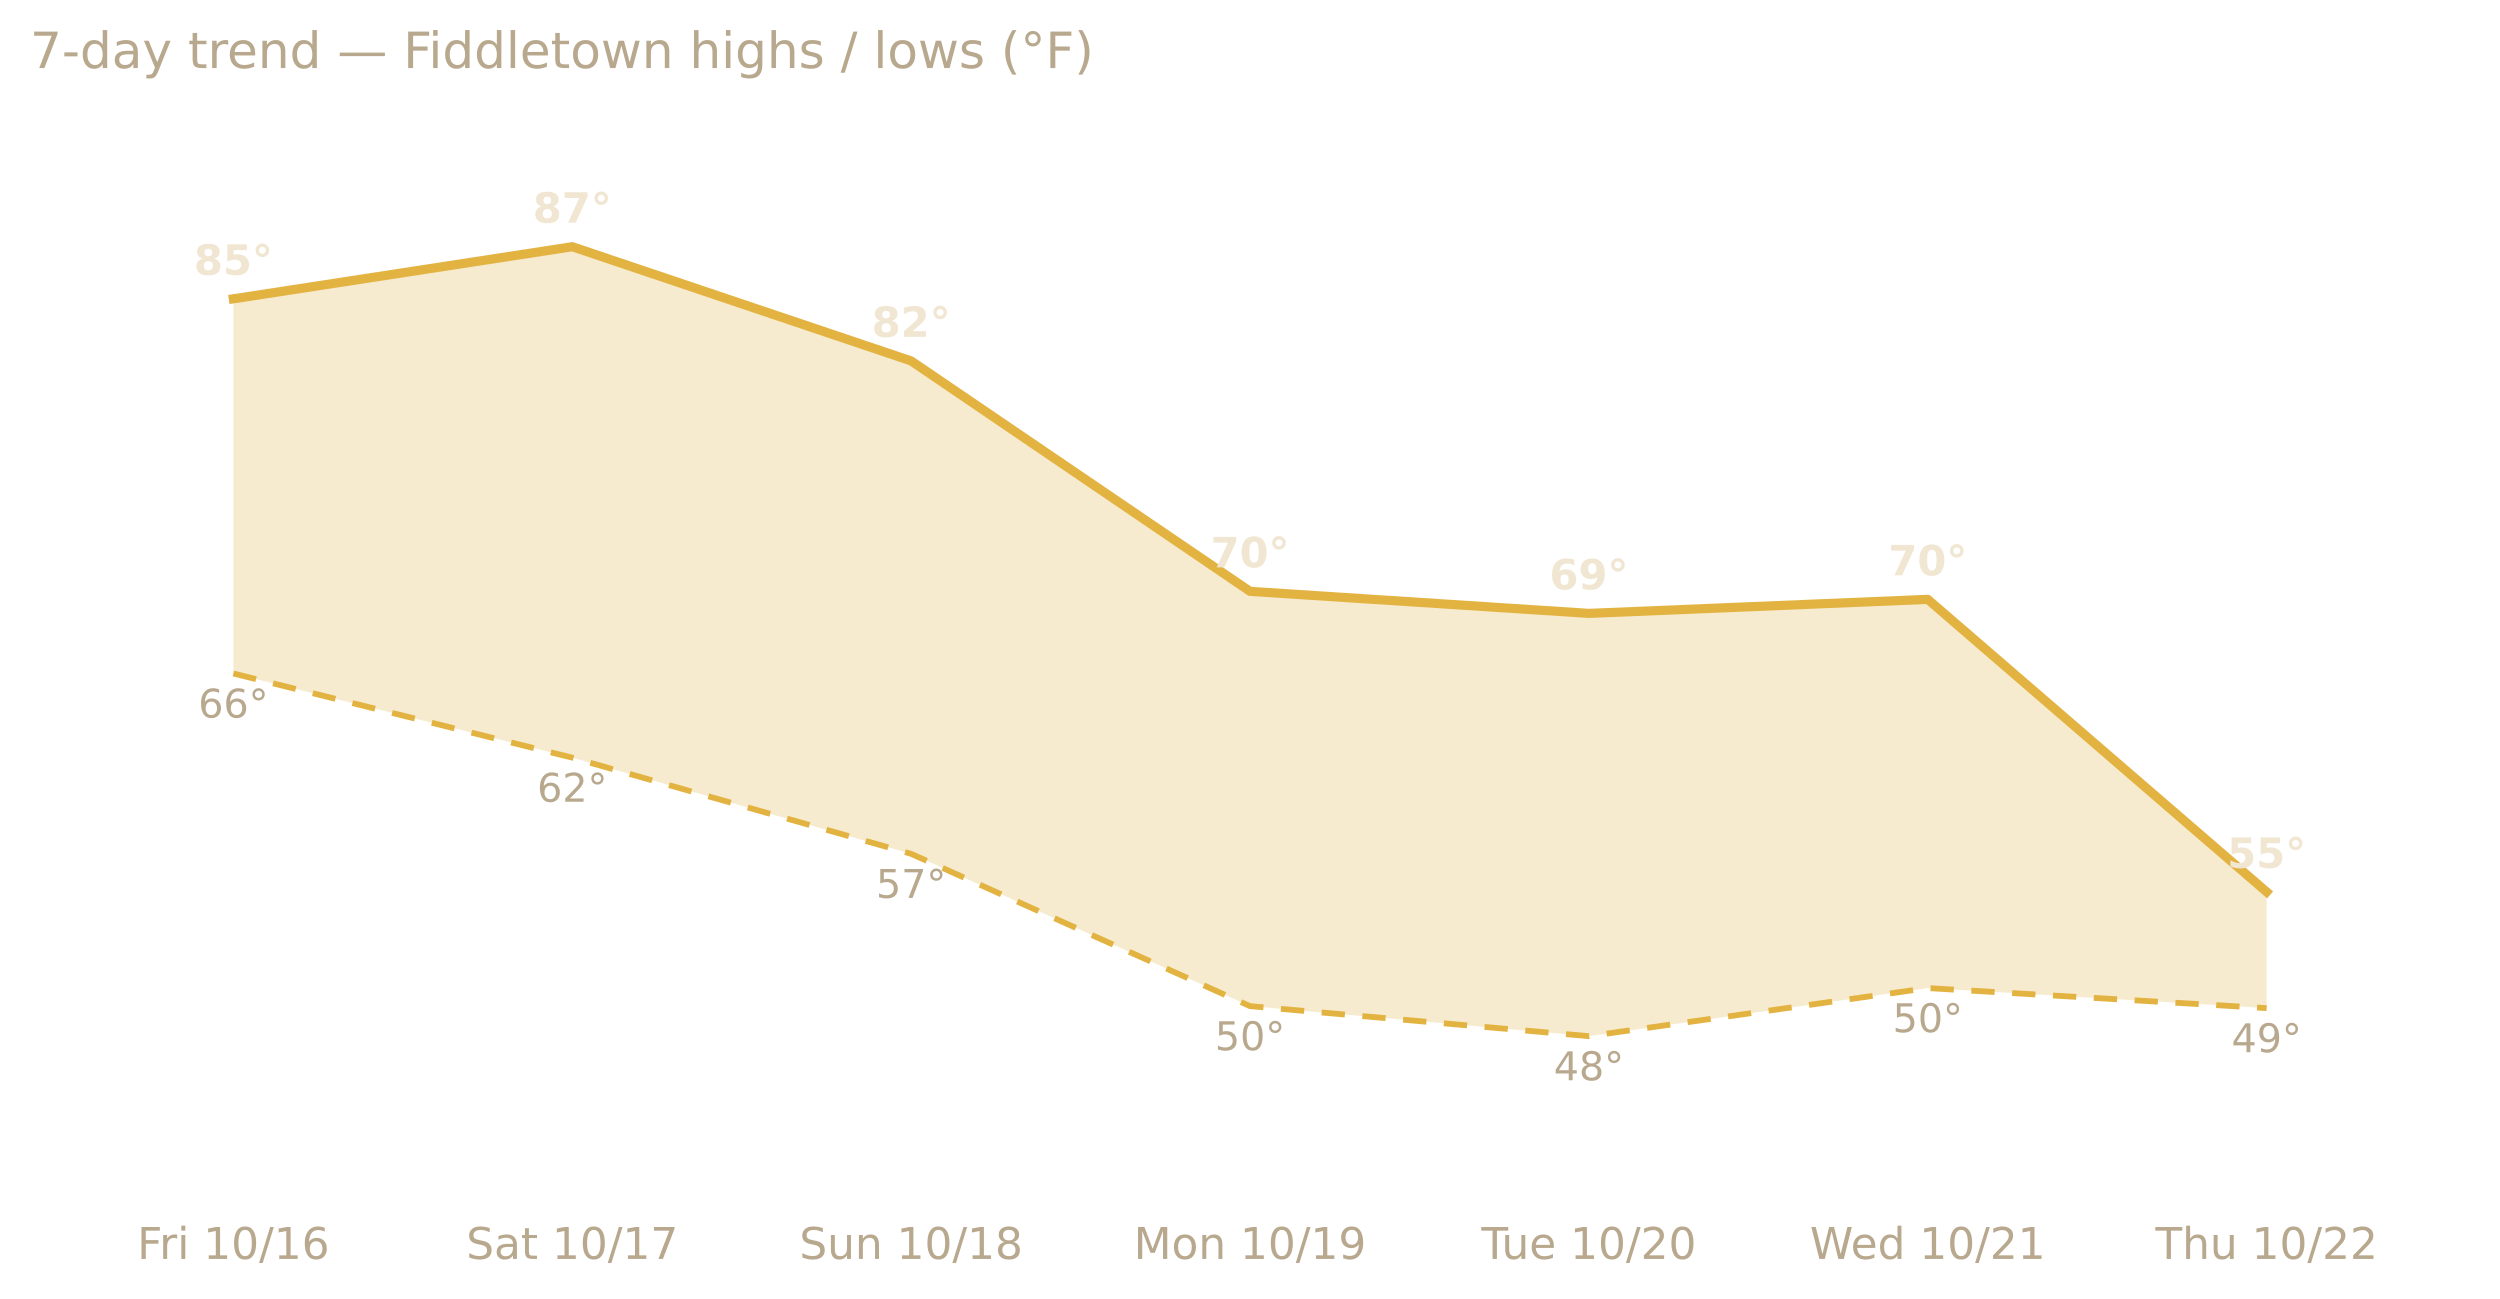
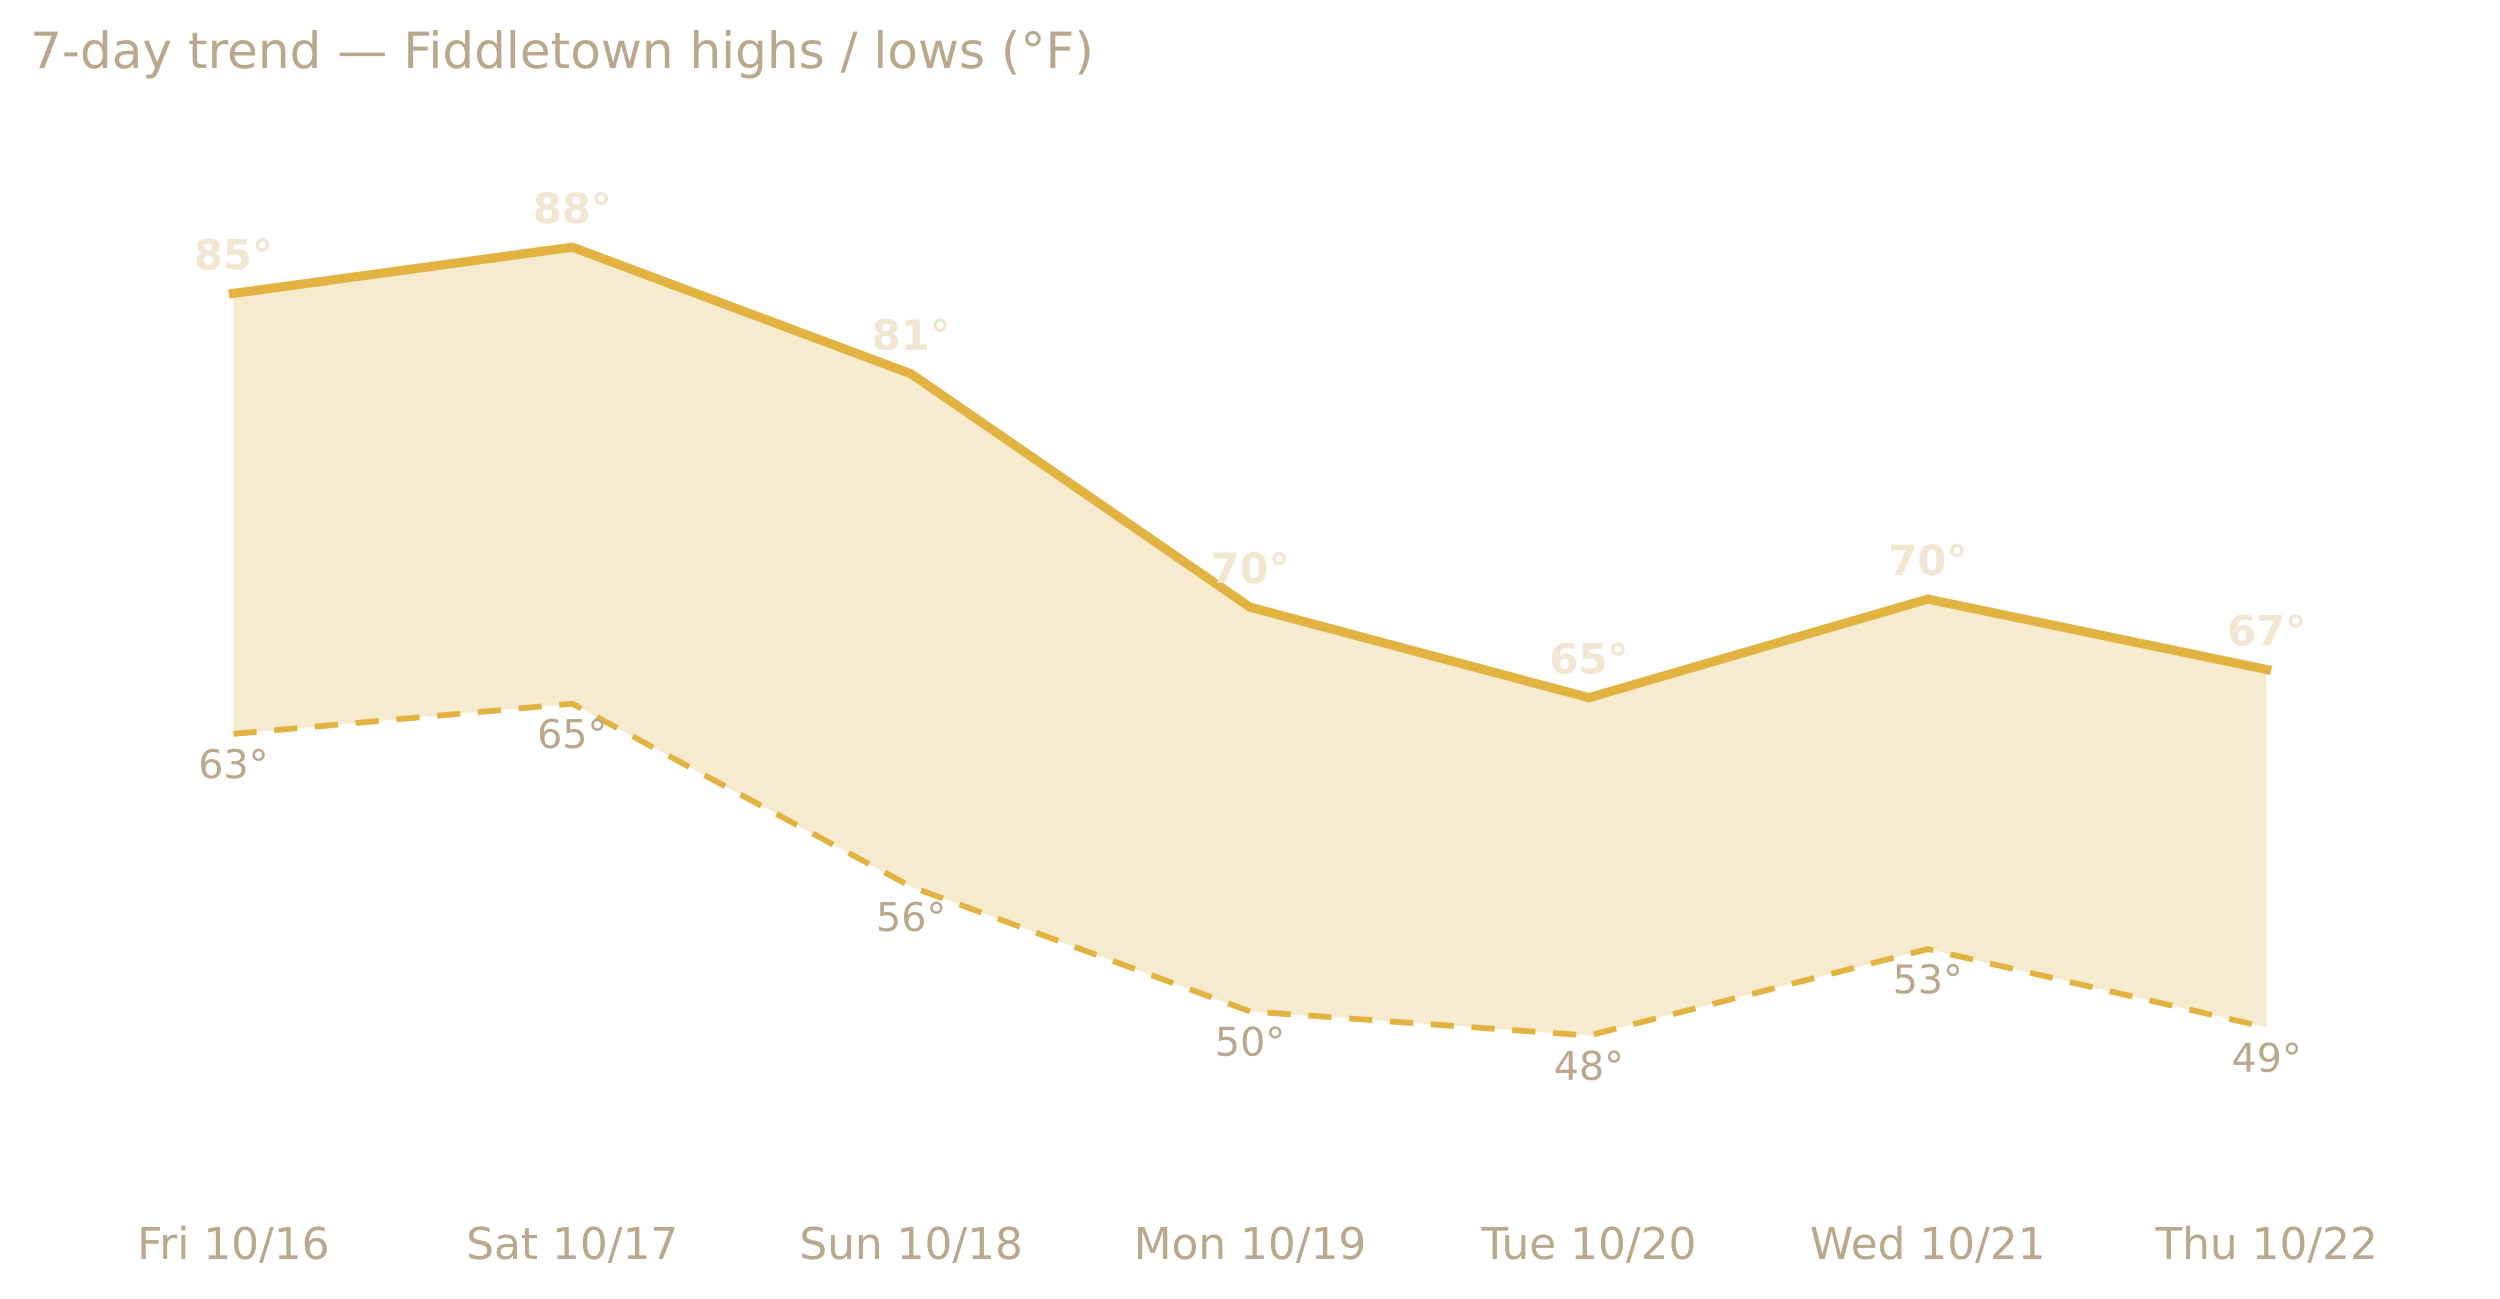
<svg xmlns="http://www.w3.org/2000/svg" xmlns:xlink="http://www.w3.org/1999/xlink" width="599.2pt" height="311.13pt" viewBox="0 0 599.2 311.13" version="1.1">
  <defs>
    <style type="text/css">*{stroke-linejoin: round; stroke-linecap: butt}</style>
  </defs>
  <g id="figure_1">
    <g id="patch_1">
      <path d="M 0 311.13  L 599.2 311.13  L 599.2 0  L 0 0  L 0 311.13  z " style="fill: none; opacity: 0" />
    </g>
    <g id="axes_1">
      <g id="patch_2">
        <path d="M 7.2 286.768  L 592 286.768  L 592 30.318  L 7.2 30.318  L 7.2 286.768  z " style="fill: none" />
      </g>
      <g id="matplotlib.axis_1">
        <g id="xtick_1">
          <g id="text_1">
            <g style="fill: #b8a88e" transform="translate(32.87927 301.7465) scale(0.105 -0.105)">
              <defs>
                <path id="DejaVuSans-46" d="M 628 4666  L 3309 4666  L 3309 4134  L 1259 4134  L 1259 2759  L 3109 2759  L 3109 2228  L 1259 2228  L 1259 0  L 628 0  L 628 4666  z " transform="scale(0.015625)" />
                <path id="DejaVuSans-72" d="M 2631 2963  Q 2534 3019 2420 3045  Q 2306 3072 2169 3072  Q 1681 3072 1420 2755  Q 1159 2438 1159 1844  L 1159 0  L 581 0  L 581 3500  L 1159 3500  L 1159 2956  Q 1341 3275 1631 3429  Q 1922 3584 2338 3584  Q 2397 3584 2469 3576  Q 2541 3569 2628 3553  L 2631 2963  z " transform="scale(0.015625)" />
                <path id="DejaVuSans-69" d="M 603 3500  L 1178 3500  L 1178 0  L 603 0  L 603 3500  z M 603 4863  L 1178 4863  L 1178 4134  L 603 4134  L 603 4863  z " transform="scale(0.015625)" />
                <path id="DejaVuSans-20" transform="scale(0.015625)" />
                <path id="DejaVuSans-31" d="M 794 531  L 1825 531  L 1825 4091  L 703 3866  L 703 4441  L 1819 4666  L 2450 4666  L 2450 531  L 3481 531  L 3481 0  L 794 0  L 794 531  z " transform="scale(0.015625)" />
                <path id="DejaVuSans-30" d="M 2034 4250  Q 1547 4250 1301 3770  Q 1056 3291 1056 2328  Q 1056 1369 1301 889  Q 1547 409 2034 409  Q 2525 409 2770 889  Q 3016 1369 3016 2328  Q 3016 3291 2770 3770  Q 2525 4250 2034 4250  z M 2034 4750  Q 2819 4750 3233 4129  Q 3647 3509 3647 2328  Q 3647 1150 3233 529  Q 2819 -91 2034 -91  Q 1250 -91 836 529  Q 422 1150 422 2328  Q 422 3509 836 4129  Q 1250 4750 2034 4750  z " transform="scale(0.015625)" />
                <path id="DejaVuSans-2f" d="M 1625 4666  L 2156 4666  L 531 -594  L 0 -594  L 1625 4666  z " transform="scale(0.015625)" />
                <path id="DejaVuSans-36" d="M 2113 2584  Q 1688 2584 1439 2293  Q 1191 2003 1191 1497  Q 1191 994 1439 701  Q 1688 409 2113 409  Q 2538 409 2786 701  Q 3034 994 3034 1497  Q 3034 2003 2786 2293  Q 2538 2584 2113 2584  z M 3366 4563  L 3366 3988  Q 3128 4100 2886 4159  Q 2644 4219 2406 4219  Q 1781 4219 1451 3797  Q 1122 3375 1075 2522  Q 1259 2794 1537 2939  Q 1816 3084 2150 3084  Q 2853 3084 3261 2657  Q 3669 2231 3669 1497  Q 3669 778 3244 343  Q 2819 -91 2113 -91  Q 1303 -91 875 529  Q 447 1150 447 2328  Q 447 3434 972 4092  Q 1497 4750 2381 4750  Q 2619 4750 2861 4703  Q 3103 4656 3366 4563  z " transform="scale(0.015625)" />
              </defs>
              <use xlink:href="#DejaVuSans-46" />
              <use xlink:href="#DejaVuSans-72" x="50.27" />
              <use xlink:href="#DejaVuSans-69" x="91.383" />
              <use xlink:href="#DejaVuSans-20" x="119.166" />
              <use xlink:href="#DejaVuSans-31" x="150.953" />
              <use xlink:href="#DejaVuSans-30" x="214.576" />
              <use xlink:href="#DejaVuSans-2f" x="278.199" />
              <use xlink:href="#DejaVuSans-31" x="311.891" />
              <use xlink:href="#DejaVuSans-36" x="375.514" />
            </g>
          </g>
        </g>
        <g id="xtick_2">
          <g id="text_2">
            <g style="fill: #b8a88e" transform="translate(111.7488 301.7465) scale(0.105 -0.105)">
              <defs>
                <path id="DejaVuSans-53" d="M 3425 4513  L 3425 3897  Q 3066 4069 2747 4153  Q 2428 4238 2131 4238  Q 1616 4238 1336 4038  Q 1056 3838 1056 3469  Q 1056 3159 1242 3001  Q 1428 2844 1947 2747  L 2328 2669  Q 3034 2534 3370 2195  Q 3706 1856 3706 1288  Q 3706 609 3251 259  Q 2797 -91 1919 -91  Q 1588 -91 1214 -16  Q 841 59 441 206  L 441 856  Q 825 641 1194 531  Q 1563 422 1919 422  Q 2459 422 2753 634  Q 3047 847 3047 1241  Q 3047 1584 2836 1778  Q 2625 1972 2144 2069  L 1759 2144  Q 1053 2284 737 2584  Q 422 2884 422 3419  Q 422 4038 858 4394  Q 1294 4750 2059 4750  Q 2388 4750 2728 4690  Q 3069 4631 3425 4513  z " transform="scale(0.015625)" />
                <path id="DejaVuSans-61" d="M 2194 1759  Q 1497 1759 1228 1600  Q 959 1441 959 1056  Q 959 750 1161 570  Q 1363 391 1709 391  Q 2188 391 2477 730  Q 2766 1069 2766 1631  L 2766 1759  L 2194 1759  z M 3341 1997  L 3341 0  L 2766 0  L 2766 531  Q 2569 213 2275 61  Q 1981 -91 1556 -91  Q 1019 -91 701 211  Q 384 513 384 1019  Q 384 1609 779 1909  Q 1175 2209 1959 2209  L 2766 2209  L 2766 2266  Q 2766 2663 2505 2880  Q 2244 3097 1772 3097  Q 1472 3097 1187 3025  Q 903 2953 641 2809  L 641 3341  Q 956 3463 1253 3523  Q 1550 3584 1831 3584  Q 2591 3584 2966 3190  Q 3341 2797 3341 1997  z " transform="scale(0.015625)" />
                <path id="DejaVuSans-74" d="M 1172 4494  L 1172 3500  L 2356 3500  L 2356 3053  L 1172 3053  L 1172 1153  Q 1172 725 1289 603  Q 1406 481 1766 481  L 2356 481  L 2356 0  L 1766 0  Q 1100 0 847 248  Q 594 497 594 1153  L 594 3053  L 172 3053  L 172 3500  L 594 3500  L 594 4494  L 1172 4494  z " transform="scale(0.015625)" />
                <path id="DejaVuSans-37" d="M 525 4666  L 3525 4666  L 3525 4397  L 1831 0  L 1172 0  L 2766 4134  L 525 4134  L 525 4666  z " transform="scale(0.015625)" />
              </defs>
              <use xlink:href="#DejaVuSans-53" />
              <use xlink:href="#DejaVuSans-61" x="63.477" />
              <use xlink:href="#DejaVuSans-74" x="124.756" />
              <use xlink:href="#DejaVuSans-20" x="163.965" />
              <use xlink:href="#DejaVuSans-31" x="195.752" />
              <use xlink:href="#DejaVuSans-30" x="259.375" />
              <use xlink:href="#DejaVuSans-2f" x="322.998" />
              <use xlink:href="#DejaVuSans-31" x="356.689" />
              <use xlink:href="#DejaVuSans-37" x="420.312" />
            </g>
          </g>
        </g>
        <g id="xtick_3">
          <g id="text_3">
            <g style="fill: #b8a88e" transform="translate(191.5921 301.7465) scale(0.105 -0.105)">
              <defs>
                <path id="DejaVuSans-75" d="M 544 1381  L 544 3500  L 1119 3500  L 1119 1403  Q 1119 906 1312 657  Q 1506 409 1894 409  Q 2359 409 2629 706  Q 2900 1003 2900 1516  L 2900 3500  L 3475 3500  L 3475 0  L 2900 0  L 2900 538  Q 2691 219 2414 64  Q 2138 -91 1772 -91  Q 1169 -91 856 284  Q 544 659 544 1381  z M 1991 3584  L 1991 3584  z " transform="scale(0.015625)" />
                <path id="DejaVuSans-6e" d="M 3513 2113  L 3513 0  L 2938 0  L 2938 2094  Q 2938 2591 2744 2837  Q 2550 3084 2163 3084  Q 1697 3084 1428 2787  Q 1159 2491 1159 1978  L 1159 0  L 581 0  L 581 3500  L 1159 3500  L 1159 2956  Q 1366 3272 1645 3428  Q 1925 3584 2291 3584  Q 2894 3584 3203 3211  Q 3513 2838 3513 2113  z " transform="scale(0.015625)" />
                <path id="DejaVuSans-38" d="M 2034 2216  Q 1584 2216 1326 1975  Q 1069 1734 1069 1313  Q 1069 891 1326 650  Q 1584 409 2034 409  Q 2484 409 2743 651  Q 3003 894 3003 1313  Q 3003 1734 2745 1975  Q 2488 2216 2034 2216  z M 1403 2484  Q 997 2584 770 2862  Q 544 3141 544 3541  Q 544 4100 942 4425  Q 1341 4750 2034 4750  Q 2731 4750 3128 4425  Q 3525 4100 3525 3541  Q 3525 3141 3298 2862  Q 3072 2584 2669 2484  Q 3125 2378 3379 2068  Q 3634 1759 3634 1313  Q 3634 634 3220 271  Q 2806 -91 2034 -91  Q 1263 -91 848 271  Q 434 634 434 1313  Q 434 1759 690 2068  Q 947 2378 1403 2484  z M 1172 3481  Q 1172 3119 1398 2916  Q 1625 2713 2034 2713  Q 2441 2713 2670 2916  Q 2900 3119 2900 3481  Q 2900 3844 2670 4047  Q 2441 4250 2034 4250  Q 1625 4250 1398 4047  Q 1172 3844 1172 3481  z " transform="scale(0.015625)" />
              </defs>
              <use xlink:href="#DejaVuSans-53" />
              <use xlink:href="#DejaVuSans-75" x="63.477" />
              <use xlink:href="#DejaVuSans-6e" x="126.855" />
              <use xlink:href="#DejaVuSans-20" x="190.234" />
              <use xlink:href="#DejaVuSans-31" x="222.021" />
              <use xlink:href="#DejaVuSans-30" x="285.645" />
              <use xlink:href="#DejaVuSans-2f" x="349.268" />
              <use xlink:href="#DejaVuSans-31" x="382.959" />
              <use xlink:href="#DejaVuSans-38" x="446.582" />
            </g>
          </g>
        </g>
        <g id="xtick_4">
          <g id="text_4">
            <g style="fill: #b8a88e" transform="translate(271.7323 301.7465) scale(0.105 -0.105)">
              <defs>
                <path id="DejaVuSans-4d" d="M 628 4666  L 1569 4666  L 2759 1491  L 3956 4666  L 4897 4666  L 4897 0  L 4281 0  L 4281 4097  L 3078 897  L 2444 897  L 1241 4097  L 1241 0  L 628 0  L 628 4666  z " transform="scale(0.015625)" />
                <path id="DejaVuSans-6f" d="M 1959 3097  Q 1497 3097 1228 2736  Q 959 2375 959 1747  Q 959 1119 1226 758  Q 1494 397 1959 397  Q 2419 397 2687 759  Q 2956 1122 2956 1747  Q 2956 2369 2687 2733  Q 2419 3097 1959 3097  z M 1959 3584  Q 2709 3584 3137 3096  Q 3566 2609 3566 1747  Q 3566 888 3137 398  Q 2709 -91 1959 -91  Q 1206 -91 779 398  Q 353 888 353 1747  Q 353 2609 779 3096  Q 1206 3584 1959 3584  z " transform="scale(0.015625)" />
                <path id="DejaVuSans-39" d="M 703 97  L 703 672  Q 941 559 1184 500  Q 1428 441 1663 441  Q 2288 441 2617 861  Q 2947 1281 2994 2138  Q 2813 1869 2534 1725  Q 2256 1581 1919 1581  Q 1219 1581 811 2004  Q 403 2428 403 3163  Q 403 3881 828 4315  Q 1253 4750 1959 4750  Q 2769 4750 3195 4129  Q 3622 3509 3622 2328  Q 3622 1225 3098 567  Q 2575 -91 1691 -91  Q 1453 -91 1209 -44  Q 966 3 703 97  z M 1959 2075  Q 2384 2075 2632 2365  Q 2881 2656 2881 3163  Q 2881 3666 2632 3958  Q 2384 4250 1959 4250  Q 1534 4250 1286 3958  Q 1038 3666 1038 3163  Q 1038 2656 1286 2365  Q 1534 2075 1959 2075  z " transform="scale(0.015625)" />
              </defs>
              <use xlink:href="#DejaVuSans-4d" />
              <use xlink:href="#DejaVuSans-6f" x="86.279" />
              <use xlink:href="#DejaVuSans-6e" x="147.461" />
              <use xlink:href="#DejaVuSans-20" x="210.84" />
              <use xlink:href="#DejaVuSans-31" x="242.627" />
              <use xlink:href="#DejaVuSans-30" x="306.25" />
              <use xlink:href="#DejaVuSans-2f" x="369.873" />
              <use xlink:href="#DejaVuSans-31" x="403.564" />
              <use xlink:href="#DejaVuSans-39" x="467.188" />
            </g>
          </g>
        </g>
        <g id="xtick_5">
          <g id="text_5">
            <g style="fill: #b8a88e" transform="translate(355.0537 301.7465) scale(0.105 -0.105)">
              <defs>
                <path id="DejaVuSans-54" d="M -19 4666  L 3928 4666  L 3928 4134  L 2272 4134  L 2272 0  L 1638 0  L 1638 4134  L -19 4134  L -19 4666  z " transform="scale(0.015625)" />
                <path id="DejaVuSans-65" d="M 3597 1894  L 3597 1613  L 953 1613  Q 991 1019 1311 708  Q 1631 397 2203 397  Q 2534 397 2845 478  Q 3156 559 3463 722  L 3463 178  Q 3153 47 2828 -22  Q 2503 -91 2169 -91  Q 1331 -91 842 396  Q 353 884 353 1716  Q 353 2575 817 3079  Q 1281 3584 2069 3584  Q 2775 3584 3186 3129  Q 3597 2675 3597 1894  z M 3022 2063  Q 3016 2534 2758 2815  Q 2500 3097 2075 3097  Q 1594 3097 1305 2825  Q 1016 2553 972 2059  L 3022 2063  z " transform="scale(0.015625)" />
                <path id="DejaVuSans-32" d="M 1228 531  L 3431 531  L 3431 0  L 469 0  L 469 531  Q 828 903 1448 1529  Q 2069 2156 2228 2338  Q 2531 2678 2651 2914  Q 2772 3150 2772 3378  Q 2772 3750 2511 3984  Q 2250 4219 1831 4219  Q 1534 4219 1204 4116  Q 875 4013 500 3803  L 500 4441  Q 881 4594 1212 4672  Q 1544 4750 1819 4750  Q 2544 4750 2975 4387  Q 3406 4025 3406 3419  Q 3406 3131 3298 2873  Q 3191 2616 2906 2266  Q 2828 2175 2409 1742  Q 1991 1309 1228 531  z " transform="scale(0.015625)" />
              </defs>
              <use xlink:href="#DejaVuSans-54" />
              <use xlink:href="#DejaVuSans-75" x="45.959" />
              <use xlink:href="#DejaVuSans-65" x="109.338" />
              <use xlink:href="#DejaVuSans-20" x="170.861" />
              <use xlink:href="#DejaVuSans-31" x="202.648" />
              <use xlink:href="#DejaVuSans-30" x="266.271" />
              <use xlink:href="#DejaVuSans-2f" x="329.895" />
              <use xlink:href="#DejaVuSans-32" x="363.586" />
              <use xlink:href="#DejaVuSans-30" x="427.209" />
            </g>
          </g>
        </g>
        <g id="xtick_6">
          <g id="text_6">
            <g style="fill: #b8a88e" transform="translate(433.8003 301.7465) scale(0.105 -0.105)">
              <defs>
                <path id="DejaVuSans-57" d="M 213 4666  L 850 4666  L 1831 722  L 2809 4666  L 3519 4666  L 4500 722  L 5478 4666  L 6119 4666  L 4947 0  L 4153 0  L 3169 4050  L 2175 0  L 1381 0  L 213 4666  z " transform="scale(0.015625)" />
                <path id="DejaVuSans-64" d="M 2906 2969  L 2906 4863  L 3481 4863  L 3481 0  L 2906 0  L 2906 525  Q 2725 213 2448 61  Q 2172 -91 1784 -91  Q 1150 -91 751 415  Q 353 922 353 1747  Q 353 2572 751 3078  Q 1150 3584 1784 3584  Q 2172 3584 2448 3432  Q 2725 3281 2906 2969  z M 947 1747  Q 947 1113 1208 752  Q 1469 391 1925 391  Q 2381 391 2643 752  Q 2906 1113 2906 1747  Q 2906 2381 2643 2742  Q 2381 3103 1925 3103  Q 1469 3103 1208 2742  Q 947 2381 947 1747  z " transform="scale(0.015625)" />
              </defs>
              <use xlink:href="#DejaVuSans-57" />
              <use xlink:href="#DejaVuSans-65" x="93.002" />
              <use xlink:href="#DejaVuSans-64" x="154.525" />
              <use xlink:href="#DejaVuSans-20" x="218.002" />
              <use xlink:href="#DejaVuSans-31" x="249.789" />
              <use xlink:href="#DejaVuSans-30" x="313.412" />
              <use xlink:href="#DejaVuSans-2f" x="377.035" />
              <use xlink:href="#DejaVuSans-32" x="410.727" />
              <use xlink:href="#DejaVuSans-31" x="474.35" />
            </g>
          </g>
        </g>
        <g id="xtick_7">
          <g id="text_7">
            <g style="fill: #b8a88e" transform="translate(516.6073 301.7465) scale(0.105 -0.105)">
              <defs>
                <path id="DejaVuSans-68" d="M 3513 2113  L 3513 0  L 2938 0  L 2938 2094  Q 2938 2591 2744 2837  Q 2550 3084 2163 3084  Q 1697 3084 1428 2787  Q 1159 2491 1159 1978  L 1159 0  L 581 0  L 581 4863  L 1159 4863  L 1159 2956  Q 1366 3272 1645 3428  Q 1925 3584 2291 3584  Q 2894 3584 3203 3211  Q 3513 2838 3513 2113  z " transform="scale(0.015625)" />
              </defs>
              <use xlink:href="#DejaVuSans-54" />
              <use xlink:href="#DejaVuSans-68" x="61.084" />
              <use xlink:href="#DejaVuSans-75" x="124.463" />
              <use xlink:href="#DejaVuSans-20" x="187.842" />
              <use xlink:href="#DejaVuSans-31" x="219.629" />
              <use xlink:href="#DejaVuSans-30" x="283.252" />
              <use xlink:href="#DejaVuSans-2f" x="346.875" />
              <use xlink:href="#DejaVuSans-32" x="380.566" />
              <use xlink:href="#DejaVuSans-32" x="444.189" />
            </g>
          </g>
        </g>
      </g>
      <g id="matplotlib.axis_2" />
      <g id="PolyCollection_1">
-         <path d="M 55.933 71.619  L 55.933 161.425  L 137.156 181.595  L 218.378 204.646  L 299.6 241.145  L 380.822 248.349  L 462.044 236.823  L 543.267 241.625  L 543.267 213.771  L 543.267 213.771  L 462.044 143.656  L 380.822 147.017  L 299.6 141.735  L 218.378 86.507  L 137.156 59.133  L 55.933 71.619  z " clip-path="url(#pc7e2ec3044)" style="fill: #e3b341; fill-opacity: 0.25" />
+         <path d="M 55.933 70.328  L 55.933 175.897  L 137.156 168.666  L 218.378 212.533  L 299.6 242.42  L 380.822 248.204  L 462.044 227.476  L 543.267 246.276  L 543.267 160.471  L 543.267 160.471  L 462.044 143.6  L 380.822 167.22  L 299.6 145.528  L 218.378 89.61  L 137.156 59.241  L 55.933 70.328  z " clip-path="url(#p42c3ec1d33)" style="fill: #e3b341; fill-opacity: 0.25" />
      </g>
      <g id="line2d_1">
-         <path d="M 55.933 71.619  L 137.156 59.133  L 218.378 86.507  L 299.6 141.735  L 380.822 147.017  L 462.044 143.656  L 543.267 213.771  " clip-path="url(#pc7e2ec3044)" style="fill: none; stroke: #e3b341; stroke-width: 2.2; stroke-linecap: square" />
+         <path d="M 55.933 70.328  L 137.156 59.241  L 218.378 89.61  L 299.6 145.528  L 380.822 167.22  L 462.044 143.6  L 543.267 160.471  " clip-path="url(#p42c3ec1d33)" style="fill: none; stroke: #e3b341; stroke-width: 2.2; stroke-linecap: square" />
      </g>
      <g id="line2d_2">
-         <path d="M 55.933 161.425  L 137.156 181.595  L 218.378 204.646  L 299.6 241.145  L 380.822 248.349  L 462.044 236.823  L 543.267 241.625  " clip-path="url(#pc7e2ec3044)" style="fill: none; stroke-dasharray: 5.6,4.2; stroke-dashoffset: 0; stroke: #e3b341; stroke-width: 1.4" />
+         <path d="M 55.933 175.897  L 137.156 168.666  L 218.378 212.533  L 299.6 242.42  L 380.822 248.204  L 462.044 227.476  L 543.267 246.276  " clip-path="url(#p42c3ec1d33)" style="fill: none; stroke-dasharray: 5.6,4.2; stroke-dashoffset: 0; stroke: #e3b341; stroke-width: 1.4" />
      </g>
      <g id="text_8">
-         <g style="fill: #f0e6d2" transform="translate(46.47552 65.85614) scale(0.1 -0.1)">
+         <g style="fill: #f0e6d2" transform="translate(46.47552 64.54359) scale(0.1 -0.1)">
          <defs>
            <path id="DejaVuSans-Bold-38" d="M 2228 2088  Q 1891 2088 1709 1903  Q 1528 1719 1528 1375  Q 1528 1031 1709 848  Q 1891 666 2228 666  Q 2563 666 2741 848  Q 2919 1031 2919 1375  Q 2919 1722 2741 1905  Q 2563 2088 2228 2088  z M 1350 2484  Q 925 2613 709 2878  Q 494 3144 494 3541  Q 494 4131 934 4440  Q 1375 4750 2228 4750  Q 3075 4750 3515 4442  Q 3956 4134 3956 3541  Q 3956 3144 3739 2878  Q 3522 2613 3097 2484  Q 3572 2353 3814 2058  Q 4056 1763 4056 1313  Q 4056 619 3595 264  Q 3134 -91 2228 -91  Q 1319 -91 855 264  Q 391 619 391 1313  Q 391 1763 633 2058  Q 875 2353 1350 2484  z M 1631 3419  Q 1631 3141 1786 2991  Q 1941 2841 2228 2841  Q 2509 2841 2662 2991  Q 2816 3141 2816 3419  Q 2816 3697 2662 3845  Q 2509 3994 2228 3994  Q 1941 3994 1786 3844  Q 1631 3694 1631 3419  z " transform="scale(0.015625)" />
            <path id="DejaVuSans-Bold-35" d="M 678 4666  L 3669 4666  L 3669 3781  L 1638 3781  L 1638 3059  Q 1775 3097 1914 3117  Q 2053 3138 2203 3138  Q 3056 3138 3531 2711  Q 4006 2284 4006 1522  Q 4006 766 3489 337  Q 2972 -91 2053 -91  Q 1656 -91 1267 -14  Q 878 63 494 219  L 494 1166  Q 875 947 1217 837  Q 1559 728 1863 728  Q 2300 728 2551 942  Q 2803 1156 2803 1522  Q 2803 1891 2551 2103  Q 2300 2316 1863 2316  Q 1603 2316 1309 2248  Q 1016 2181 678 2041  L 678 4666  z " transform="scale(0.015625)" />
            <path id="DejaVuSans-Bold-b0" d="M 1600 4288  Q 1375 4288 1219 4131  Q 1063 3975 1063 3750  Q 1063 3525 1217 3372  Q 1372 3219 1600 3219  Q 1825 3219 1981 3373  Q 2138 3528 2138 3750  Q 2138 3975 1980 4131  Q 1822 4288 1600 4288  z M 1600 4794  Q 1806 4794 1997 4714  Q 2188 4634 2338 4488  Q 2484 4338 2561 4150  Q 2638 3963 2638 3750  Q 2638 3541 2561 3352  Q 2484 3163 2344 3022  Q 2194 2872 2000 2792  Q 1806 2713 1594 2713  Q 1153 2713 854 3011  Q 556 3309 556 3750  Q 556 4191 857 4492  Q 1159 4794 1600 4794  z " transform="scale(0.015625)" />
          </defs>
          <use xlink:href="#DejaVuSans-Bold-38" />
          <use xlink:href="#DejaVuSans-Bold-35" x="69.58" />
          <use xlink:href="#DejaVuSans-Bold-b0" x="139.16" />
        </g>
      </g>
      <g id="text_9">
-         <g style="fill: #b8a88e" transform="translate(47.51396 171.9899) scale(0.095 -0.095)">
-           <defs>
+         <g style="fill: #b8a88e" transform="translate(47.51396 186.502) scale(0.095 -0.095)">
+           <defs>
+             <path id="DejaVuSans-33" d="M 2597 2516  Q 3050 2419 3304 2112  Q 3559 1806 3559 1356  Q 3559 666 3084 287  Q 2609 -91 1734 -91  Q 1441 -91 1130 -33  Q 819 25 488 141  L 488 750  Q 750 597 1062 519  Q 1375 441 1716 441  Q 2309 441 2620 675  Q 2931 909 2931 1356  Q 2931 1769 2642 2001  Q 2353 2234 1838 2234  L 1294 2234  L 1294 2753  L 1863 2753  Q 2328 2753 2575 2939  Q 2822 3125 2822 3475  Q 2822 3834 2567 4026  Q 2313 4219 1838 4219  Q 1578 4219 1281 4162  Q 984 4106 628 3988  L 628 4550  Q 988 4650 1302 4700  Q 1616 4750 1894 4750  Q 2613 4750 3031 4423  Q 3450 4097 3450 3541  Q 3450 3153 3228 2886  Q 3006 2619 2597 2516  z " transform="scale(0.015625)" />
            <path id="DejaVuSans-b0" d="M 1600 4347  Q 1350 4347 1178 4173  Q 1006 4000 1006 3750  Q 1006 3503 1178 3333  Q 1350 3163 1600 3163  Q 1850 3163 2022 3333  Q 2194 3503 2194 3750  Q 2194 3997 2020 4172  Q 1847 4347 1600 4347  z M 1600 4750  Q 1800 4750 1984 4673  Q 2169 4597 2303 4453  Q 2447 4313 2519 4134  Q 2591 3956 2591 3750  Q 2591 3338 2302 3052  Q 2013 2766 1594 2766  Q 1172 2766 890 3047  Q 609 3328 609 3750  Q 609 4169 896 4459  Q 1184 4750 1600 4750  z " transform="scale(0.015625)" />
          </defs>
          <use xlink:href="#DejaVuSans-36" />
+           <use xlink:href="#DejaVuSans-33" x="63.623" />
+           <use xlink:href="#DejaVuSans-b0" x="127.246" />
+         </g>
+       </g>
+       <g id="text_10">
+         <g style="fill: #f0e6d2" transform="translate(127.6977 53.45647) scale(0.1 -0.1)">
+           <use xlink:href="#DejaVuSans-Bold-38" />
+           <use xlink:href="#DejaVuSans-Bold-38" x="69.58" />
+           <use xlink:href="#DejaVuSans-Bold-b0" x="139.16" />
+         </g>
+       </g>
+       <g id="text_11">
+         <g style="fill: #b8a88e" transform="translate(128.7362 179.2712) scale(0.095 -0.095)">
+           <defs>
+             <path id="DejaVuSans-35" d="M 691 4666  L 3169 4666  L 3169 4134  L 1269 4134  L 1269 2991  Q 1406 3038 1543 3061  Q 1681 3084 1819 3084  Q 2600 3084 3056 2656  Q 3513 2228 3513 1497  Q 3513 744 3044 326  Q 2575 -91 1722 -91  Q 1428 -91 1123 -41  Q 819 9 494 109  L 494 744  Q 775 591 1075 516  Q 1375 441 1709 441  Q 2250 441 2565 725  Q 2881 1009 2881 1497  Q 2881 1984 2565 2268  Q 2250 2553 1709 2553  Q 1456 2553 1204 2497  Q 953 2441 691 2322  L 691 4666  z " transform="scale(0.015625)" />
+           </defs>
+           <use xlink:href="#DejaVuSans-36" />
+           <use xlink:href="#DejaVuSans-35" x="63.623" />
+           <use xlink:href="#DejaVuSans-b0" x="127.246" />
+         </g>
+       </g>
+       <g id="text_12">
+         <g style="fill: #f0e6d2" transform="translate(208.92 83.82555) scale(0.1 -0.1)">
+           <defs>
+             <path id="DejaVuSans-Bold-31" d="M 750 831  L 1813 831  L 1813 3847  L 722 3622  L 722 4441  L 1806 4666  L 2950 4666  L 2950 831  L 4013 831  L 4013 0  L 750 0  L 750 831  z " transform="scale(0.015625)" />
+           </defs>
+           <use xlink:href="#DejaVuSans-Bold-38" />
+           <use xlink:href="#DejaVuSans-Bold-31" x="69.58" />
+           <use xlink:href="#DejaVuSans-Bold-b0" x="139.16" />
+         </g>
+       </g>
+       <g id="text_13">
+         <g style="fill: #b8a88e" transform="translate(209.9584 223.1377) scale(0.095 -0.095)">
+           <use xlink:href="#DejaVuSans-35" />
          <use xlink:href="#DejaVuSans-36" x="63.623" />
          <use xlink:href="#DejaVuSans-b0" x="127.246" />
        </g>
      </g>
-       <g id="text_10">
-         <g style="fill: #f0e6d2" transform="translate(127.6977 53.36981) scale(0.1 -0.1)">
+       <g id="text_14">
+         <g style="fill: #f0e6d2" transform="translate(290.1422 139.7432) scale(0.1 -0.1)">
          <defs>
            <path id="DejaVuSans-Bold-37" d="M 428 4666  L 3944 4666  L 3944 3988  L 2125 0  L 953 0  L 2675 3781  L 428 3781  L 428 4666  z " transform="scale(0.015625)" />
-           </defs>
-           <use xlink:href="#DejaVuSans-Bold-38" />
-           <use xlink:href="#DejaVuSans-Bold-37" x="69.58" />
-           <use xlink:href="#DejaVuSans-Bold-b0" x="139.16" />
-         </g>
-       </g>
-       <g id="text_11">
-         <g style="fill: #b8a88e" transform="translate(128.7362 192.1602) scale(0.095 -0.095)">
-           <use xlink:href="#DejaVuSans-36" />
-           <use xlink:href="#DejaVuSans-32" x="63.623" />
-           <use xlink:href="#DejaVuSans-b0" x="127.246" />
-         </g>
-       </g>
-       <g id="text_12">
-         <g style="fill: #f0e6d2" transform="translate(208.92 80.74369) scale(0.1 -0.1)">
-           <defs>
-             <path id="DejaVuSans-Bold-32" d="M 1844 884  L 3897 884  L 3897 0  L 506 0  L 506 884  L 2209 2388  Q 2438 2594 2547 2791  Q 2656 2988 2656 3200  Q 2656 3528 2436 3728  Q 2216 3928 1850 3928  Q 1569 3928 1234 3808  Q 900 3688 519 3450  L 519 4475  Q 925 4609 1322 4679  Q 1719 4750 2100 4750  Q 2938 4750 3402 4381  Q 3866 4013 3866 3353  Q 3866 2972 3669 2642  Q 3472 2313 2841 1759  L 1844 884  z " transform="scale(0.015625)" />
-           </defs>
-           <use xlink:href="#DejaVuSans-Bold-38" />
-           <use xlink:href="#DejaVuSans-Bold-32" x="69.58" />
-           <use xlink:href="#DejaVuSans-Bold-b0" x="139.16" />
-         </g>
-       </g>
-       <g id="text_13">
-         <g style="fill: #b8a88e" transform="translate(209.9584 215.2119) scale(0.095 -0.095)">
-           <defs>
-             <path id="DejaVuSans-35" d="M 691 4666  L 3169 4666  L 3169 4134  L 1269 4134  L 1269 2991  Q 1406 3038 1543 3061  Q 1681 3084 1819 3084  Q 2600 3084 3056 2656  Q 3513 2228 3513 1497  Q 3513 744 3044 326  Q 2575 -91 1722 -91  Q 1428 -91 1123 -41  Q 819 9 494 109  L 494 744  Q 775 591 1075 516  Q 1375 441 1709 441  Q 2250 441 2565 725  Q 2881 1009 2881 1497  Q 2881 1984 2565 2268  Q 2250 2553 1709 2553  Q 1456 2553 1204 2497  Q 953 2441 691 2322  L 691 4666  z " transform="scale(0.015625)" />
-           </defs>
-           <use xlink:href="#DejaVuSans-35" />
-           <use xlink:href="#DejaVuSans-37" x="63.623" />
-           <use xlink:href="#DejaVuSans-b0" x="127.246" />
-         </g>
-       </g>
-       <g id="text_14">
-         <g style="fill: #f0e6d2" transform="translate(290.1422 135.9717) scale(0.1 -0.1)">
-           <defs>
            <path id="DejaVuSans-Bold-30" d="M 2944 2338  Q 2944 3213 2780 3570  Q 2616 3928 2228 3928  Q 1841 3928 1675 3570  Q 1509 3213 1509 2338  Q 1509 1453 1675 1090  Q 1841 728 2228 728  Q 2613 728 2778 1090  Q 2944 1453 2944 2338  z M 4147 2328  Q 4147 1169 3647 539  Q 3147 -91 2228 -91  Q 1306 -91 806 539  Q 306 1169 306 2328  Q 306 3491 806 4120  Q 1306 4750 2228 4750  Q 3147 4750 3647 4120  Q 4147 3491 4147 2328  z " transform="scale(0.015625)" />
          </defs>
          <use xlink:href="#DejaVuSans-Bold-37" />
          <use xlink:href="#DejaVuSans-Bold-30" x="69.58" />
          <use xlink:href="#DejaVuSans-Bold-b0" x="139.16" />
        </g>
      </g>
      <g id="text_15">
-         <g style="fill: #b8a88e" transform="translate(291.1806 251.7104) scale(0.095 -0.095)">
+         <g style="fill: #b8a88e" transform="translate(291.1806 253.0247) scale(0.095 -0.095)">
          <use xlink:href="#DejaVuSans-35" />
          <use xlink:href="#DejaVuSans-30" x="63.623" />
          <use xlink:href="#DejaVuSans-b0" x="127.246" />
        </g>
      </g>
      <g id="text_16">
-         <g style="fill: #f0e6d2" transform="translate(371.3644 141.2544) scale(0.1 -0.1)">
+         <g style="fill: #f0e6d2" transform="translate(371.3644 161.4354) scale(0.1 -0.1)">
          <defs>
            <path id="DejaVuSans-Bold-36" d="M 2316 2303  Q 2000 2303 1842 2098  Q 1684 1894 1684 1484  Q 1684 1075 1842 870  Q 2000 666 2316 666  Q 2634 666 2792 870  Q 2950 1075 2950 1484  Q 2950 1894 2792 2098  Q 2634 2303 2316 2303  z M 3803 4544  L 3803 3681  Q 3506 3822 3243 3889  Q 2981 3956 2731 3956  Q 2194 3956 1894 3657  Q 1594 3359 1544 2772  Q 1750 2925 1990 3001  Q 2231 3078 2516 3078  Q 3231 3078 3670 2659  Q 4109 2241 4109 1563  Q 4109 813 3618 361  Q 3128 -91 2303 -91  Q 1394 -91 895 523  Q 397 1138 397 2266  Q 397 3422 980 4083  Q 1563 4744 2578 4744  Q 2900 4744 3203 4694  Q 3506 4644 3803 4544  z " transform="scale(0.015625)" />
-             <path id="DejaVuSans-Bold-39" d="M 641 103  L 641 966  Q 928 831 1190 764  Q 1453 697 1709 697  Q 2247 697 2547 995  Q 2847 1294 2900 1881  Q 2688 1725 2447 1647  Q 2206 1569 1925 1569  Q 1209 1569 770 1986  Q 331 2403 331 3084  Q 331 3838 820 4291  Q 1309 4744 2131 4744  Q 3044 4744 3544 4128  Q 4044 3513 4044 2388  Q 4044 1231 3459 570  Q 2875 -91 1856 -91  Q 1528 -91 1228 -42  Q 928 6 641 103  z M 2125 2350  Q 2441 2350 2600 2554  Q 2759 2759 2759 3169  Q 2759 3575 2600 3781  Q 2441 3988 2125 3988  Q 1809 3988 1650 3781  Q 1491 3575 1491 3169  Q 1491 2759 1650 2554  Q 1809 2350 2125 2350  z " transform="scale(0.015625)" />
          </defs>
          <use xlink:href="#DejaVuSans-Bold-36" />
-           <use xlink:href="#DejaVuSans-Bold-39" x="69.58" />
+           <use xlink:href="#DejaVuSans-Bold-35" x="69.58" />
          <use xlink:href="#DejaVuSans-Bold-b0" x="139.16" />
        </g>
      </g>
      <g id="text_17">
-         <g style="fill: #b8a88e" transform="translate(372.4028 258.914) scale(0.095 -0.095)">
+         <g style="fill: #b8a88e" transform="translate(372.4028 258.8093) scale(0.095 -0.095)">
          <defs>
            <path id="DejaVuSans-34" d="M 2419 4116  L 825 1625  L 2419 1625  L 2419 4116  z M 2253 4666  L 3047 4666  L 3047 1625  L 3713 1625  L 3713 1100  L 3047 1100  L 3047 0  L 2419 0  L 2419 1100  L 313 1100  L 313 1709  L 2253 4666  z " transform="scale(0.015625)" />
          </defs>
          <use xlink:href="#DejaVuSans-34" />
          <use xlink:href="#DejaVuSans-38" x="63.623" />
          <use xlink:href="#DejaVuSans-b0" x="127.246" />
        </g>
      </g>
      <g id="text_18">
-         <g style="fill: #f0e6d2" transform="translate(452.5866 137.8927) scale(0.1 -0.1)">
+         <g style="fill: #f0e6d2" transform="translate(452.5866 137.815) scale(0.1 -0.1)">
          <use xlink:href="#DejaVuSans-Bold-37" />
          <use xlink:href="#DejaVuSans-Bold-30" x="69.58" />
          <use xlink:href="#DejaVuSans-Bold-b0" x="139.16" />
        </g>
      </g>
      <g id="text_19">
-         <g style="fill: #b8a88e" transform="translate(453.6251 247.3882) scale(0.095 -0.095)">
+         <g style="fill: #b8a88e" transform="translate(453.6251 238.0812) scale(0.095 -0.095)">
          <use xlink:href="#DejaVuSans-35" />
-           <use xlink:href="#DejaVuSans-30" x="63.623" />
+           <use xlink:href="#DejaVuSans-33" x="63.623" />
          <use xlink:href="#DejaVuSans-b0" x="127.246" />
        </g>
      </g>
      <g id="text_20">
-         <g style="fill: #f0e6d2" transform="translate(533.8089 208.0082) scale(0.1 -0.1)">
-           <use xlink:href="#DejaVuSans-Bold-35" />
-           <use xlink:href="#DejaVuSans-Bold-35" x="69.58" />
+         <g style="fill: #f0e6d2" transform="translate(533.8089 154.6867) scale(0.1 -0.1)">
+           <use xlink:href="#DejaVuSans-Bold-36" />
+           <use xlink:href="#DejaVuSans-Bold-37" x="69.58" />
          <use xlink:href="#DejaVuSans-Bold-b0" x="139.16" />
        </g>
      </g>
      <g id="text_21">
-         <g style="fill: #b8a88e" transform="translate(534.8473 252.1906) scale(0.095 -0.095)">
+         <g style="fill: #b8a88e" transform="translate(534.8473 256.8811) scale(0.095 -0.095)">
          <use xlink:href="#DejaVuSans-34" />
          <use xlink:href="#DejaVuSans-39" x="63.623" />
          <use xlink:href="#DejaVuSans-b0" x="127.246" />
        </g>
      </g>
      <g id="text_22">
        <g style="fill: #b8a88e" transform="translate(7.2 16.31812) scale(0.12 -0.12)">
          <defs>
            <path id="DejaVuSans-2d" d="M 313 2009  L 1997 2009  L 1997 1497  L 313 1497  L 313 2009  z " transform="scale(0.015625)" />
            <path id="DejaVuSans-79" d="M 2059 -325  Q 1816 -950 1584 -1140  Q 1353 -1331 966 -1331  L 506 -1331  L 506 -850  L 844 -850  Q 1081 -850 1212 -737  Q 1344 -625 1503 -206  L 1606 56  L 191 3500  L 800 3500  L 1894 763  L 2988 3500  L 3597 3500  L 2059 -325  z " transform="scale(0.015625)" />
            <path id="DejaVuSans-2014" d="M 313 1978  L 6088 1978  L 6088 1528  L 313 1528  L 313 1978  z " transform="scale(0.015625)" />
            <path id="DejaVuSans-6c" d="M 603 4863  L 1178 4863  L 1178 0  L 603 0  L 603 4863  z " transform="scale(0.015625)" />
            <path id="DejaVuSans-77" d="M 269 3500  L 844 3500  L 1563 769  L 2278 3500  L 2956 3500  L 3675 769  L 4391 3500  L 4966 3500  L 4050 0  L 3372 0  L 2619 2869  L 1863 0  L 1184 0  L 269 3500  z " transform="scale(0.015625)" />
            <path id="DejaVuSans-67" d="M 2906 1791  Q 2906 2416 2648 2759  Q 2391 3103 1925 3103  Q 1463 3103 1205 2759  Q 947 2416 947 1791  Q 947 1169 1205 825  Q 1463 481 1925 481  Q 2391 481 2648 825  Q 2906 1169 2906 1791  z M 3481 434  Q 3481 -459 3084 -895  Q 2688 -1331 1869 -1331  Q 1566 -1331 1297 -1286  Q 1028 -1241 775 -1147  L 775 -588  Q 1028 -725 1275 -790  Q 1522 -856 1778 -856  Q 2344 -856 2625 -561  Q 2906 -266 2906 331  L 2906 616  Q 2728 306 2450 153  Q 2172 0 1784 0  Q 1141 0 747 490  Q 353 981 353 1791  Q 353 2603 747 3093  Q 1141 3584 1784 3584  Q 2172 3584 2450 3431  Q 2728 3278 2906 2969  L 2906 3500  L 3481 3500  L 3481 434  z " transform="scale(0.015625)" />
            <path id="DejaVuSans-73" d="M 2834 3397  L 2834 2853  Q 2591 2978 2328 3040  Q 2066 3103 1784 3103  Q 1356 3103 1142 2972  Q 928 2841 928 2578  Q 928 2378 1081 2264  Q 1234 2150 1697 2047  L 1894 2003  Q 2506 1872 2764 1633  Q 3022 1394 3022 966  Q 3022 478 2636 193  Q 2250 -91 1575 -91  Q 1294 -91 989 -36  Q 684 19 347 128  L 347 722  Q 666 556 975 473  Q 1284 391 1588 391  Q 1994 391 2212 530  Q 2431 669 2431 922  Q 2431 1156 2273 1281  Q 2116 1406 1581 1522  L 1381 1569  Q 847 1681 609 1914  Q 372 2147 372 2553  Q 372 3047 722 3315  Q 1072 3584 1716 3584  Q 2034 3584 2315 3537  Q 2597 3491 2834 3397  z " transform="scale(0.015625)" />
            <path id="DejaVuSans-28" d="M 1984 4856  Q 1566 4138 1362 3434  Q 1159 2731 1159 2009  Q 1159 1288 1364 580  Q 1569 -128 1984 -844  L 1484 -844  Q 1016 -109 783 600  Q 550 1309 550 2009  Q 550 2706 781 3412  Q 1013 4119 1484 4856  L 1984 4856  z " transform="scale(0.015625)" />
            <path id="DejaVuSans-29" d="M 513 4856  L 1013 4856  Q 1481 4119 1714 3412  Q 1947 2706 1947 2009  Q 1947 1309 1714 600  Q 1481 -109 1013 -844  L 513 -844  Q 928 -128 1133 580  Q 1338 1288 1338 2009  Q 1338 2731 1133 3434  Q 928 4138 513 4856  z " transform="scale(0.015625)" />
          </defs>
          <use xlink:href="#DejaVuSans-37" />
          <use xlink:href="#DejaVuSans-2d" x="63.623" />
          <use xlink:href="#DejaVuSans-64" x="99.707" />
          <use xlink:href="#DejaVuSans-61" x="163.184" />
          <use xlink:href="#DejaVuSans-79" x="224.463" />
          <use xlink:href="#DejaVuSans-20" x="283.643" />
          <use xlink:href="#DejaVuSans-74" x="315.43" />
          <use xlink:href="#DejaVuSans-72" x="354.639" />
          <use xlink:href="#DejaVuSans-65" x="393.502" />
          <use xlink:href="#DejaVuSans-6e" x="455.025" />
          <use xlink:href="#DejaVuSans-64" x="518.404" />
          <use xlink:href="#DejaVuSans-20" x="581.881" />
          <use xlink:href="#DejaVuSans-2014" x="613.668" />
          <use xlink:href="#DejaVuSans-20" x="713.668" />
          <use xlink:href="#DejaVuSans-46" x="745.455" />
          <use xlink:href="#DejaVuSans-69" x="795.725" />
          <use xlink:href="#DejaVuSans-64" x="823.508" />
          <use xlink:href="#DejaVuSans-64" x="886.984" />
          <use xlink:href="#DejaVuSans-6c" x="950.461" />
          <use xlink:href="#DejaVuSans-65" x="978.244" />
          <use xlink:href="#DejaVuSans-74" x="1039.768" />
          <use xlink:href="#DejaVuSans-6f" x="1078.977" />
          <use xlink:href="#DejaVuSans-77" x="1140.158" />
          <use xlink:href="#DejaVuSans-6e" x="1221.945" />
          <use xlink:href="#DejaVuSans-20" x="1285.324" />
          <use xlink:href="#DejaVuSans-68" x="1317.111" />
          <use xlink:href="#DejaVuSans-69" x="1380.49" />
          <use xlink:href="#DejaVuSans-67" x="1408.273" />
          <use xlink:href="#DejaVuSans-68" x="1471.75" />
          <use xlink:href="#DejaVuSans-73" x="1535.129" />
          <use xlink:href="#DejaVuSans-20" x="1587.229" />
          <use xlink:href="#DejaVuSans-2f" x="1619.016" />
          <use xlink:href="#DejaVuSans-20" x="1652.707" />
          <use xlink:href="#DejaVuSans-6c" x="1684.494" />
          <use xlink:href="#DejaVuSans-6f" x="1712.277" />
          <use xlink:href="#DejaVuSans-77" x="1773.459" />
          <use xlink:href="#DejaVuSans-73" x="1855.246" />
          <use xlink:href="#DejaVuSans-20" x="1907.346" />
          <use xlink:href="#DejaVuSans-28" x="1939.133" />
          <use xlink:href="#DejaVuSans-b0" x="1978.146" />
          <use xlink:href="#DejaVuSans-46" x="2028.146" />
          <use xlink:href="#DejaVuSans-29" x="2085.666" />
        </g>
      </g>
    </g>
  </g>
  <defs>
-     <clipPath id="pc7e2ec3044">
+     <clipPath id="p42c3ec1d33">
      <rect x="7.2" y="30.318" width="584.8" height="256.45" />
    </clipPath>
  </defs>
</svg>
